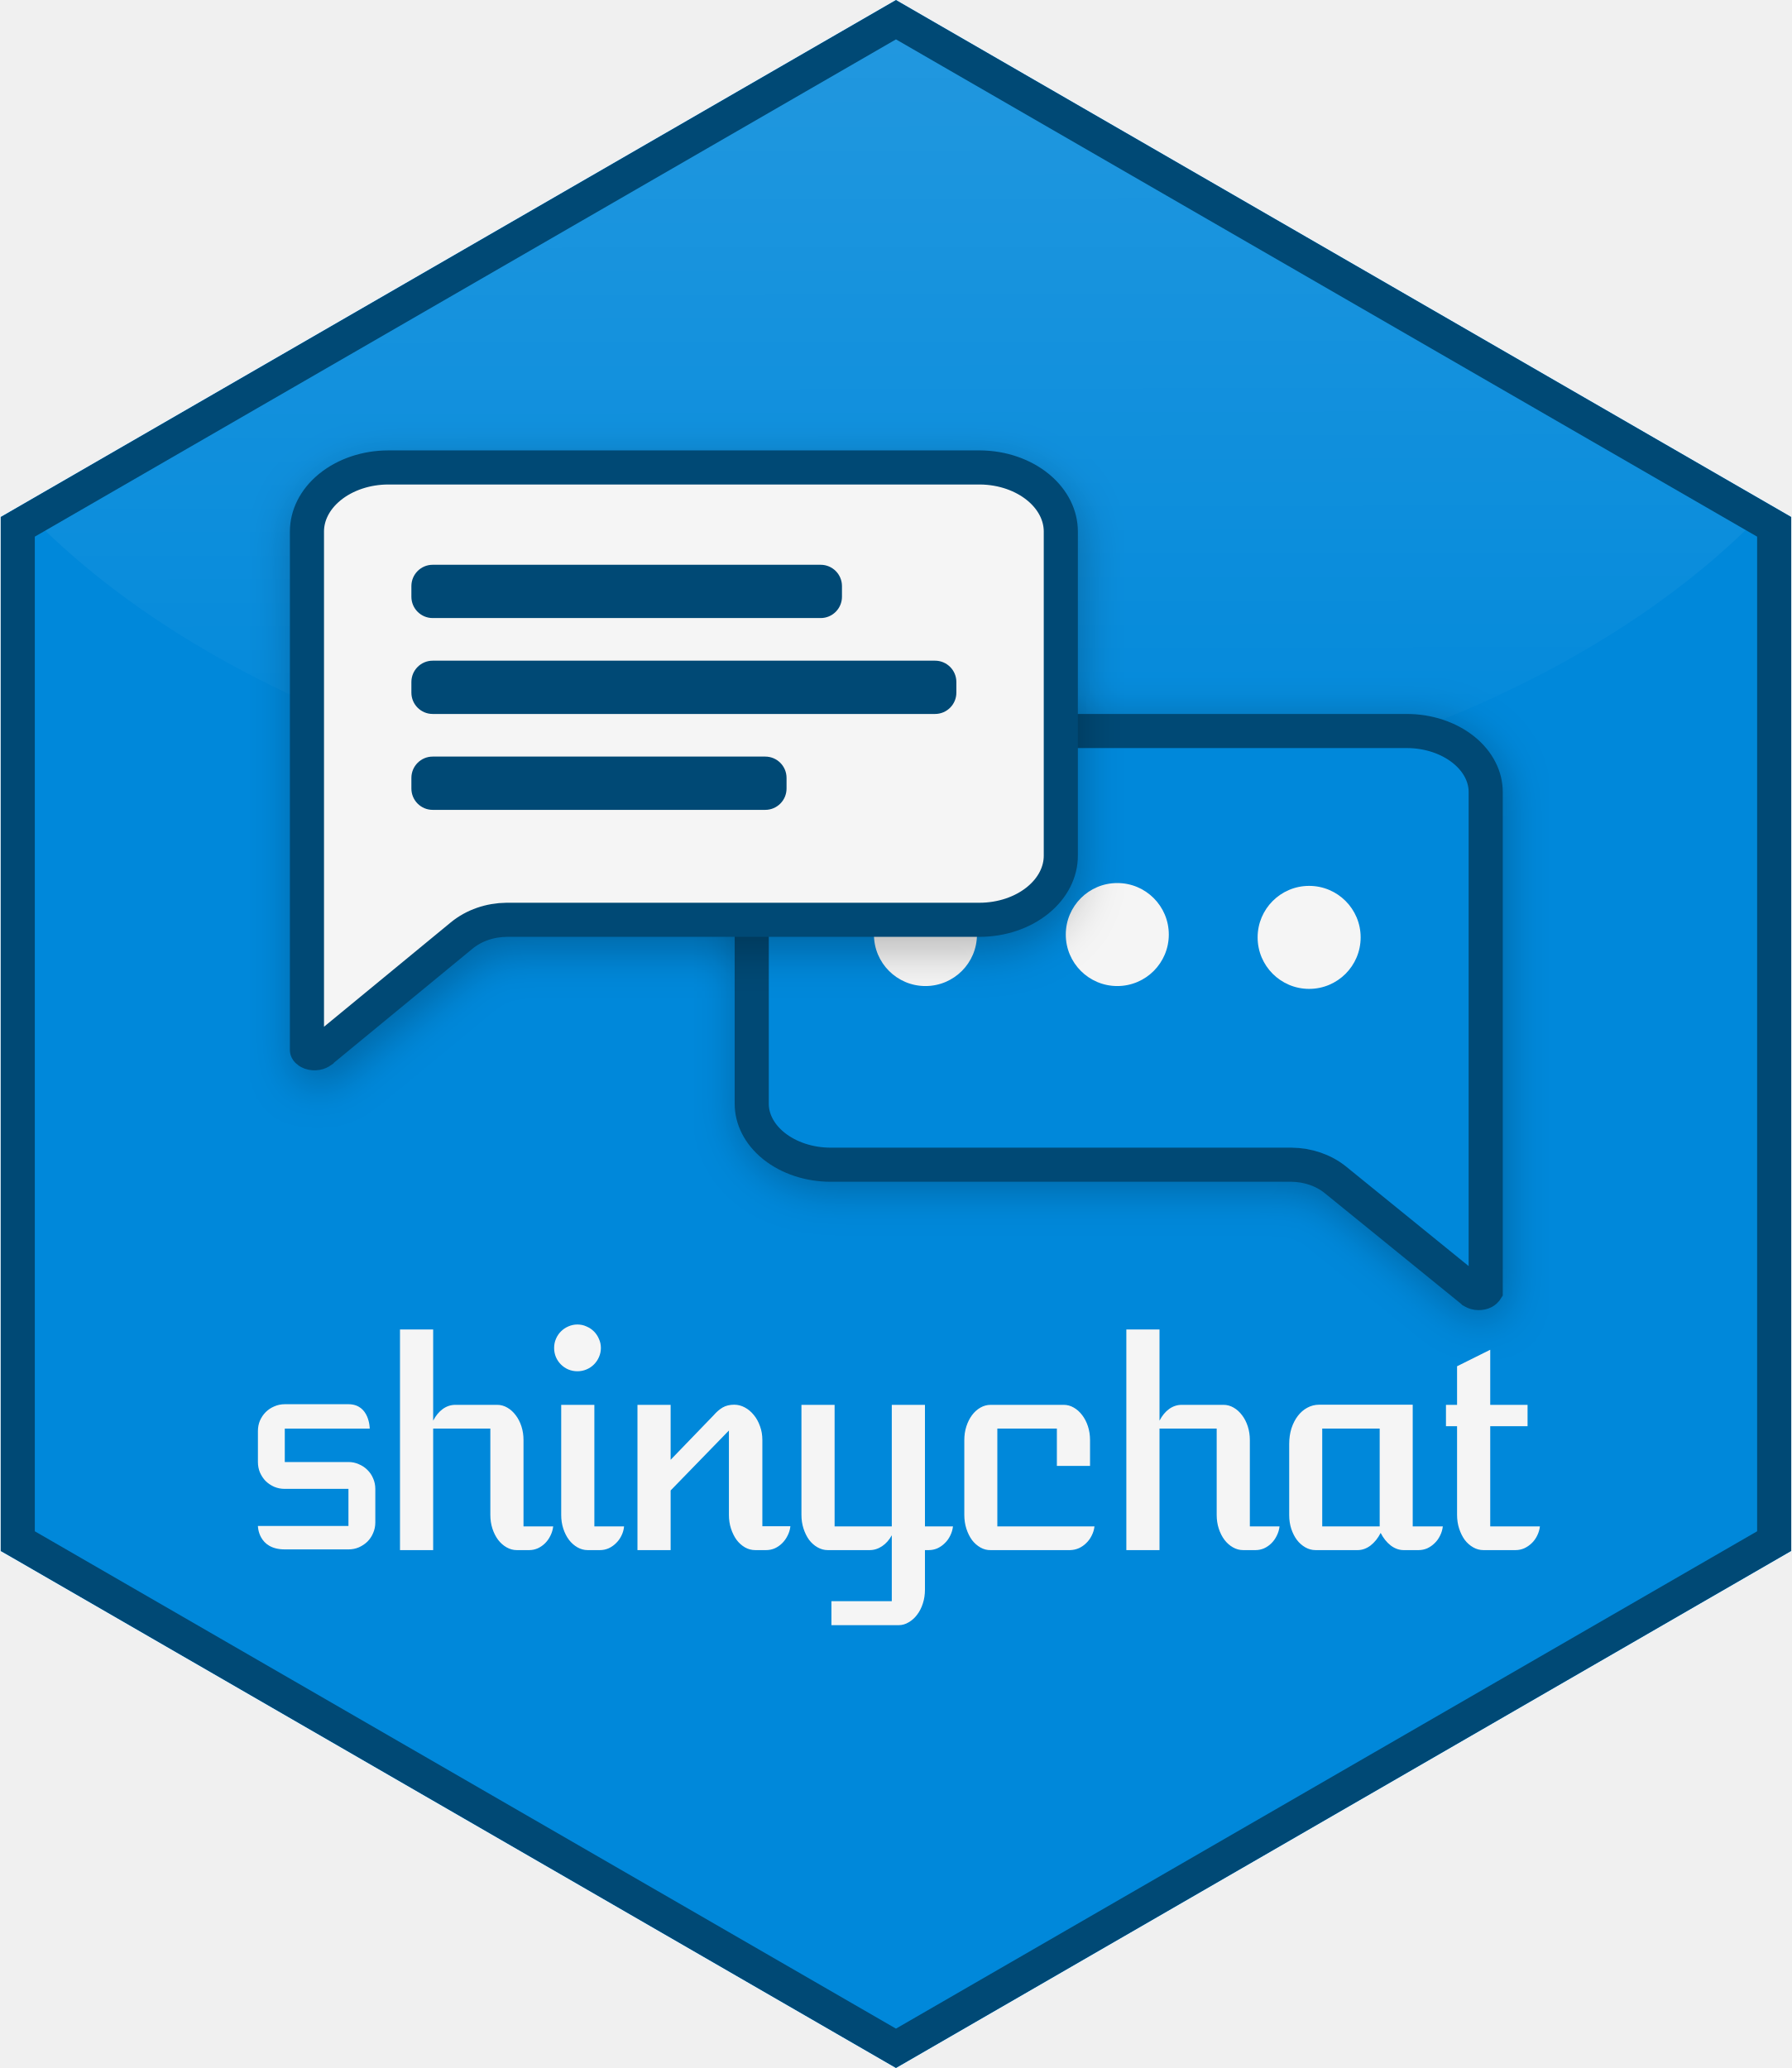
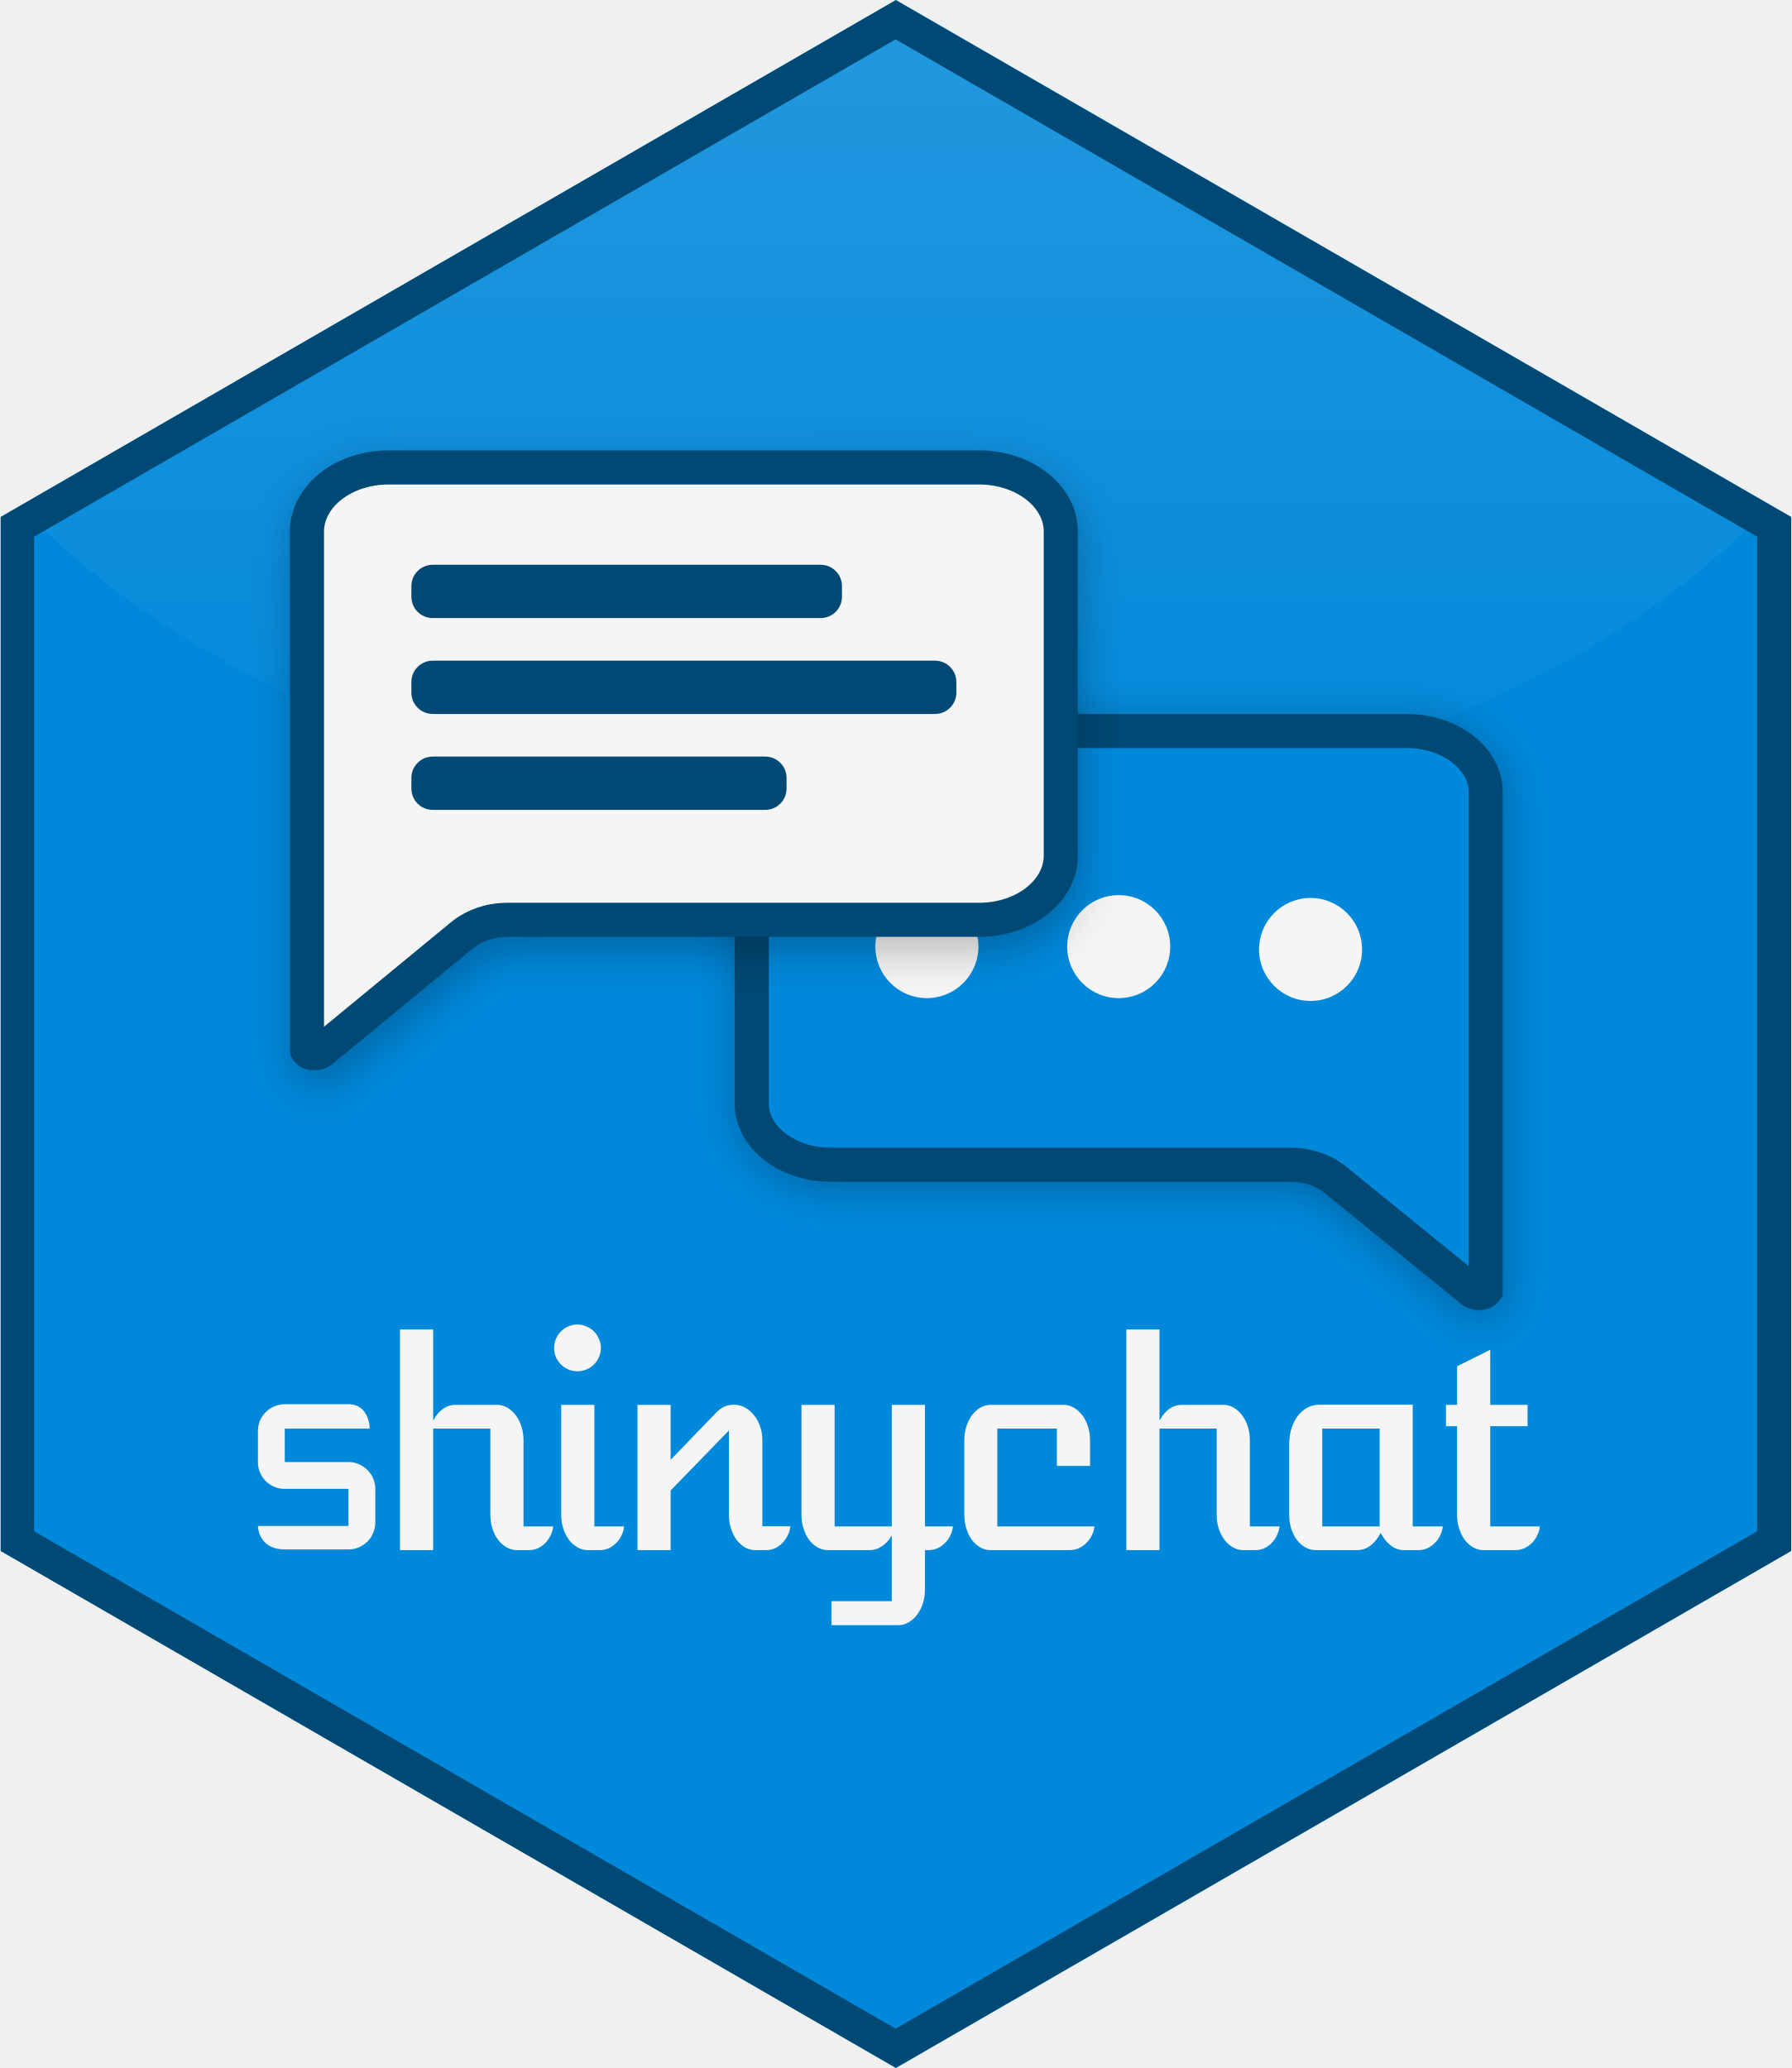
<svg xmlns="http://www.w3.org/2000/svg" width="2521" height="2911" viewBox="0 0 2521 2911" fill="none">
  <path d="M1261 2911L1244.2 2901.3L17.8 2192.9L1 2183.3V727.7L1261 0L2521 727.7V2183.2L2504.2 2192.9L1277.8 2901.3L1261 2911Z" fill="#0088DA" />
  <mask id="mask0_1_2" style="mask-type:luminance" maskUnits="userSpaceOnUse" x="1" y="0" width="2520" height="2911">
    <path d="M1261 2911L1244.2 2901.3L17.8 2192.9L1 2183.3V727.7L1261 0L2521 727.7V2183.2L2504.2 2192.9L1277.8 2901.3L1261 2911Z" fill="white" />
  </mask>
  <g mask="url(#mask0_1_2)">
    <path opacity="0.25" d="M1259.94 1155C1833.81 1155 2328.85 941.523 2556 633.701L1475.74 105.243L1260.44 0L1045.15 105.243L-36 634.128C191.404 941.843 685.815 1155 1259.94 1155Z" fill="url(#paint0_linear_1_2)" />
-     <path d="M2497 741.554V2169.34L2492.2 2172.12L2492.2 2172.12L1265.8 2880.52L1261 2883.29L1256.2 2880.52H1256.2L29.805 2172.12L29.707 2172.06L25 2169.37V741.554L1261 27.715L2497 741.554Z" stroke="#004975" stroke-width="48" />
+     <path d="M2497 741.557V2169.34L2492.2 2172.11L2492.19 2172.12L1265.31 2880.52L1260.5 2883.29L1255.69 2880.52H1255.69L28.808 2172.12L28.759 2172.09L28.71 2172.06L24 2169.37V741.557L1260.5 27.712L2497 741.557Z" stroke="#004975" stroke-width="48" />
    <g filter="url(#filter0_d_1_2)">
      <path d="M1169.12 1029H1979.88C2010.29 1029 2038.75 1038.7 2059.32 1054.99L2060.29 1055.77C2080.79 1072.43 2091 1093.81 2091 1114.75V1816.44C2090.98 1816.47 2090.96 1816.51 2090.93 1816.56L2090.77 1816.76C2090.27 1817.37 2089.07 1818.41 2086.93 1819.21L2086.48 1819.36C2084.23 1820.12 2081.58 1820.39 2078.96 1820.05L2078.44 1819.98C2075.65 1819.52 2073.63 1818.48 2072.46 1817.53L2072.44 1817.52L2072.43 1817.51L1879.68 1660.95H1879.68C1862.58 1647.06 1840.34 1639.74 1817.85 1639.51L1816.78 1639.5H1169.12C1138.71 1639.5 1110.25 1629.8 1089.68 1613.51L1088.71 1612.73C1068.21 1596.07 1058 1574.69 1058 1553.75V1114.75C1058 1094.14 1067.89 1073.09 1087.75 1056.56L1088.71 1055.77C1109.02 1039.27 1137.32 1029.31 1167.68 1029.01L1169.12 1029Z" fill="#0088DA" stroke="#004975" stroke-width="48" />
-       <circle cx="1842.5" cy="1319.5" r="72.5" fill="#F5F5F5" />
-       <circle cx="1572.5" cy="1315.5" r="72.5" fill="#F5F5F5" />
-       <circle cx="1302.5" cy="1315.5" r="72.5" fill="#F5F5F5" />
+       <circle cx="1844.5" cy="1336.5" r="72.5" fill="#F5F5F5" />
+       <circle cx="1574.5" cy="1332.5" r="72.5" fill="#F5F5F5" />
+       <circle cx="1304.5" cy="1332.5" r="72.5" fill="#F5F5F5" />
    </g>
    <g filter="url(#filter1_d_1_2)">
      <path d="M1378.38 658H546.625C515.374 658 486.082 668.099 464.86 685.139L463.856 685.955C442.692 703.379 432 725.896 432 748.125V1478.06C432.003 1478.07 432.006 1478.09 432.013 1478.1C432.038 1478.17 432.107 1478.34 432.274 1478.58L432.477 1478.85C433.102 1479.62 434.431 1480.75 436.686 1481.6L437.149 1481.77C439.679 1482.63 442.653 1482.89 445.554 1482.42H445.553C448.462 1481.94 450.619 1480.83 451.916 1479.76L451.928 1479.75L451.938 1479.74L649.686 1316.94H649.685C667.104 1302.6 689.82 1294.99 712.845 1294.76L713.941 1294.75H1378.38C1409.63 1294.75 1438.92 1284.65 1460.14 1267.61L1461.14 1266.79C1482.31 1249.37 1493 1226.85 1493 1204.62V748.125C1493 726.243 1482.64 704.083 1462.13 686.775L1461.14 685.955C1440.18 668.696 1411.05 658.328 1379.86 658.008L1378.38 658Z" fill="#F5F5F5" stroke="#004975" stroke-width="48" />
      <rect x="579" y="795" width="606" height="75" rx="30" fill="#004975" />
      <rect x="579" y="930" width="767" height="75" rx="30" fill="#004975" />
      <rect x="579" y="1065" width="528" height="75" rx="30" fill="#004975" />
    </g>
    <path d="M490.418 2148V2095.8H400.803C395.558 2095.8 390.633 2094.84 386.027 2092.92C381.422 2090.87 377.392 2088.19 373.938 2084.86C370.612 2081.41 367.925 2077.38 365.878 2072.77C363.959 2068.17 363 2063.24 363 2058V2014.44C363 2009.19 363.959 2004.27 365.878 1999.66C367.925 1995.05 370.612 1991.09 373.938 1987.76C377.392 1984.31 381.422 1981.62 386.027 1979.7C390.633 1977.66 395.558 1976.63 400.803 1976.63C400.803 1976.63 460.482 1976.63 490.418 1976.63C520.353 1976.63 520.354 2011 520.354 2011H400.803V2058H490.418C495.663 2058 500.524 2059.02 505.002 2061.07C509.607 2062.98 513.637 2065.67 517.091 2069.13C520.545 2072.45 523.232 2076.42 525.151 2081.02C527.198 2085.63 528.221 2090.55 528.221 2095.8V2143.2C528.221 2148.44 527.198 2153.37 525.151 2157.97C523.232 2162.58 520.545 2166.61 517.091 2170.06C513.637 2173.39 509.607 2176.07 505.002 2178.12C500.524 2180.04 495.663 2181 490.418 2181H400.803C363 2181 363 2148 363 2148H490.418Z" fill="#F5F5F5" />
    <path d="M562.964 1871.45H609.644V1999.77C613.29 1992.74 617.782 1987.27 623.121 1983.37C628.589 1979.46 634.514 1977.51 640.894 1977.51H699.683C704.761 1977.51 709.514 1978.81 713.941 1981.41C718.498 1984.02 722.47 1987.6 725.855 1992.16C729.24 1996.58 731.91 2001.79 733.863 2007.78C735.816 2013.77 736.792 2020.22 736.792 2027.12V2148.6H778.589C778.069 2153.16 776.766 2157.52 774.683 2161.69C772.73 2165.72 770.256 2169.24 767.261 2172.23C764.266 2175.23 760.816 2177.64 756.91 2179.46C753.003 2181.15 748.967 2182 744.8 2182H727.417C722.339 2182 717.522 2180.7 712.964 2178.09C708.407 2175.49 704.436 2171.97 701.05 2167.55C697.665 2162.99 694.996 2157.72 693.042 2151.73C691.089 2145.74 690.113 2139.29 690.113 2132.39V2010.91H609.644V2182H562.964V1871.45ZM812.691 1930.24C808.134 1930.24 803.837 1929.4 799.8 1927.7C795.894 1926.01 792.444 1923.67 789.449 1920.67C786.454 1917.68 784.11 1914.23 782.417 1910.32C780.725 1906.28 779.878 1901.99 779.878 1897.43C779.878 1892.87 780.725 1888.64 782.417 1884.73C784.11 1880.7 786.454 1877.18 789.449 1874.19C792.444 1871.19 795.894 1868.85 799.8 1867.16C803.837 1865.33 808.134 1864.42 812.691 1864.42C817.248 1864.42 821.48 1865.33 825.386 1867.16C829.423 1868.85 832.938 1871.19 835.933 1874.19C838.928 1877.18 841.272 1880.7 842.964 1884.73C844.787 1888.64 845.699 1892.87 845.699 1897.43C845.699 1901.99 844.787 1906.28 842.964 1910.32C841.272 1914.23 838.928 1917.68 835.933 1920.67C832.938 1923.67 829.423 1926.01 825.386 1927.7C821.35 1929.4 817.118 1930.24 812.691 1930.24ZM789.839 1977.51H836.519V2148.6H878.316C877.925 2153.16 876.688 2157.52 874.605 2161.69C872.652 2165.72 870.113 2169.24 866.988 2172.23C863.993 2175.23 860.542 2177.64 856.636 2179.46C852.73 2181.15 848.628 2182 844.332 2182H827.144C822.066 2182 817.248 2180.7 812.691 2178.09C808.134 2175.49 804.162 2171.97 800.777 2167.55C797.391 2162.99 794.722 2157.72 792.769 2151.73C790.816 2145.74 789.839 2139.29 789.839 2132.39V1977.51ZM897.183 1977.51H943.863V2054.85L1004.21 1992.35C1008.38 1987.53 1012.68 1983.82 1017.1 1981.22C1021.66 1978.61 1027.07 1977.31 1033.32 1977.31C1038.52 1977.31 1043.54 1978.61 1048.35 1981.22C1053.17 1983.82 1057.4 1987.4 1061.05 1991.96C1064.7 1996.39 1067.56 2001.6 1069.64 2007.59C1071.86 2013.58 1072.96 2020.02 1072.96 2026.92V2148.41H1112.42C1111.9 2153.09 1110.59 2157.46 1108.51 2161.49C1106.56 2165.53 1104.02 2169.11 1100.89 2172.23C1097.9 2175.23 1094.45 2177.64 1090.54 2179.46C1086.64 2181.15 1082.53 2182 1078.24 2182H1063C1057.8 2182 1052.91 2180.7 1048.35 2178.09C1043.93 2175.49 1040.02 2171.97 1036.64 2167.55C1033.38 2162.99 1030.78 2157.72 1028.82 2151.73C1026.87 2145.74 1025.89 2139.29 1025.89 2132.39V2013.64L943.863 2098.02V2182H897.183V1977.51ZM1127.96 1977.51H1174.64V2148.6H1255.11V1977.51H1301.79V2148.6H1341.25C1340.72 2153.16 1339.42 2157.52 1337.34 2161.69C1335.39 2165.72 1332.85 2169.24 1329.72 2172.23C1326.73 2175.23 1323.28 2177.64 1319.37 2179.46C1315.46 2181.15 1311.36 2182 1307.07 2182H1301.79V2237.66C1301.79 2244.57 1300.82 2251.01 1298.86 2257C1296.91 2263.12 1294.24 2268.39 1290.85 2272.82C1287.47 2277.38 1283.5 2280.96 1278.94 2283.56C1274.51 2286.3 1269.76 2287.66 1264.68 2287.66H1170.15V2253.88H1255.11V2161.1C1251.6 2167.61 1247.04 2172.76 1241.44 2176.53C1235.97 2180.18 1230.11 2182 1223.86 2182H1165.07C1160 2182 1155.18 2180.7 1150.62 2178.09C1146.06 2175.49 1142.09 2171.97 1138.71 2167.55C1135.45 2162.99 1132.85 2157.72 1130.89 2151.73C1128.94 2145.74 1127.96 2139.29 1127.96 2132.39V1977.51ZM1357.18 2027.12C1357.18 2020.22 1358.16 2013.77 1360.11 2007.78C1362.07 2001.79 1364.67 1996.58 1367.93 1992.16C1371.31 1987.6 1375.28 1984.02 1379.84 1981.41C1384.4 1978.81 1389.21 1977.51 1394.29 1977.51H1497.03C1502.1 1977.51 1506.86 1978.81 1511.28 1981.41C1515.84 1984.02 1519.81 1987.6 1523.2 1992.16C1526.58 1996.58 1529.25 2001.79 1531.21 2007.78C1533.16 2013.77 1534.14 2020.22 1534.14 2027.12V2063.45H1487.46V2010.91H1403.67V2148.6H1540.39C1539.87 2153.16 1538.56 2157.46 1536.48 2161.49C1534.53 2165.53 1531.99 2169.04 1528.86 2172.04C1525.87 2175.03 1522.42 2177.44 1518.51 2179.27C1514.6 2180.96 1510.5 2181.87 1506.21 2182H1394.29C1389.21 2182.13 1384.4 2180.89 1379.84 2178.29C1375.28 2175.68 1371.31 2172.17 1367.93 2167.74C1364.67 2163.18 1362.07 2157.91 1360.11 2151.92C1358.16 2145.8 1357.18 2139.29 1357.18 2132.39V2027.12ZM1585.23 1871.45H1631.91V1999.77C1635.56 1992.74 1640.05 1987.27 1645.39 1983.37C1650.85 1979.46 1656.78 1977.51 1663.16 1977.51H1721.95C1727.03 1977.51 1731.78 1978.81 1736.21 1981.41C1740.76 1984.02 1744.74 1987.6 1748.12 1992.16C1751.51 1996.58 1754.18 2001.79 1756.13 2007.78C1758.08 2013.77 1759.06 2020.22 1759.06 2027.12V2148.6H1800.85C1800.33 2153.16 1799.03 2157.52 1796.95 2161.69C1795 2165.72 1792.52 2169.24 1789.53 2172.23C1786.53 2175.23 1783.08 2177.64 1779.18 2179.46C1775.27 2181.15 1771.23 2182 1767.07 2182H1749.68C1744.6 2182 1739.79 2180.7 1735.23 2178.09C1730.67 2175.49 1726.7 2171.97 1723.32 2167.55C1719.93 2162.99 1717.26 2157.72 1715.31 2151.73C1713.35 2145.74 1712.38 2139.29 1712.38 2132.39V2010.91H1631.91V2182H1585.23V1871.45ZM1814.45 2032.59C1814.45 2024.77 1815.49 2017.48 1817.57 2010.71C1819.79 2003.94 1822.78 1998.08 1826.56 1993.13C1830.33 1988.18 1834.76 1984.34 1839.84 1981.61C1845.05 1978.74 1850.65 1977.31 1856.64 1977.31H1988.28V2148.6H2030.66C2030.14 2153.16 2028.84 2157.52 2026.75 2161.69C2024.8 2165.72 2022.26 2169.24 2019.14 2172.23C2016.14 2175.23 2012.69 2177.64 2008.78 2179.46C2004.88 2181.15 2000.78 2182 1996.48 2182H1975.58C1969.2 2182 1963.15 2179.85 1957.42 2175.55C1951.69 2171.13 1946.94 2165.2 1943.16 2157.78C1939.38 2165.2 1934.63 2171.13 1928.9 2175.55C1923.17 2179.85 1917.12 2182 1910.74 2182H1851.56C1846.48 2182 1841.66 2180.7 1837.1 2178.09C1832.55 2175.49 1828.58 2171.97 1825.19 2167.55C1821.94 2163.12 1819.33 2157.98 1817.38 2152.12C1815.43 2146.13 1814.45 2139.75 1814.45 2132.98V2032.59ZM1941.79 2148.6V2010.91H1860.93V2148.6H1941.79ZM2050.7 2007.59H2035.07V1977.51H2050.7V1923.21L2097.38 1899.97V1977.51H2149.92V2007.59H2097.38V2148.6H2167.3C2166.78 2153.16 2165.48 2157.52 2163.39 2161.69C2161.44 2165.72 2158.9 2169.24 2155.78 2172.23C2152.65 2175.23 2149.14 2177.64 2145.23 2179.46C2141.32 2181.15 2137.22 2182 2132.93 2182H2087.81C2082.73 2182 2077.91 2180.7 2073.35 2178.09C2068.8 2175.49 2064.83 2171.97 2061.44 2167.55C2058.19 2162.99 2055.58 2157.72 2053.63 2151.73C2051.68 2145.74 2050.7 2139.29 2050.7 2132.39V2007.59Z" fill="#F5F5F5" />
  </g>
  <defs>
    <filter id="filter0_d_1_2" x="978" y="955" width="1201" height="998" filterUnits="userSpaceOnUse" color-interpolation-filters="sRGB">
      <feFlood flood-opacity="0" result="BackgroundImageFix" />
      <feColorMatrix in="SourceAlpha" type="matrix" values="0 0 0 0 0 0 0 0 0 0 0 0 0 0 0 0 0 0 127 0" result="hardAlpha" />
      <feOffset dx="4" dy="10" />
      <feGaussianBlur stdDeviation="30" />
      <feColorMatrix type="matrix" values="0 0 0 0 0 0 0 0 0 0 0 0 0 0 0 0 0 0 0.25 0" />
      <feBlend mode="normal" in2="BackgroundImageFix" result="effect1_dropShadow_1_2" />
      <feBlend mode="normal" in="SourceGraphic" in2="effect1_dropShadow_1_2" result="shape" />
    </filter>
    <filter id="filter1_d_1_2" x="352" y="594" width="1229" height="1033" filterUnits="userSpaceOnUse" color-interpolation-filters="sRGB">
      <feFlood flood-opacity="0" result="BackgroundImageFix" />
      <feColorMatrix in="SourceAlpha" type="matrix" values="0 0 0 0 0 0 0 0 0 0 0 0 0 0 0 0 0 0 127 0" result="hardAlpha" />
      <feOffset dx="4" dy="20" />
      <feGaussianBlur stdDeviation="30" />
      <feColorMatrix type="matrix" values="0 0 0 0 0 0 0 0 0 0 0 0 0 0 0 0 0 0 0.25 0" />
      <feBlend mode="normal" in2="BackgroundImageFix" result="effect1_dropShadow_1_2" />
      <feBlend mode="normal" in="SourceGraphic" in2="effect1_dropShadow_1_2" result="shape" />
    </filter>
    <linearGradient id="paint0_linear_1_2" x1="1255.84" y1="-622.753" x2="1260.07" y2="1157.82" gradientUnits="userSpaceOnUse">
      <stop stop-color="white" stop-opacity="0.83" />
      <stop offset="0.56" stop-color="white" stop-opacity="0.37" />
      <stop offset="1" stop-color="white" stop-opacity="0" />
    </linearGradient>
  </defs>
</svg>
